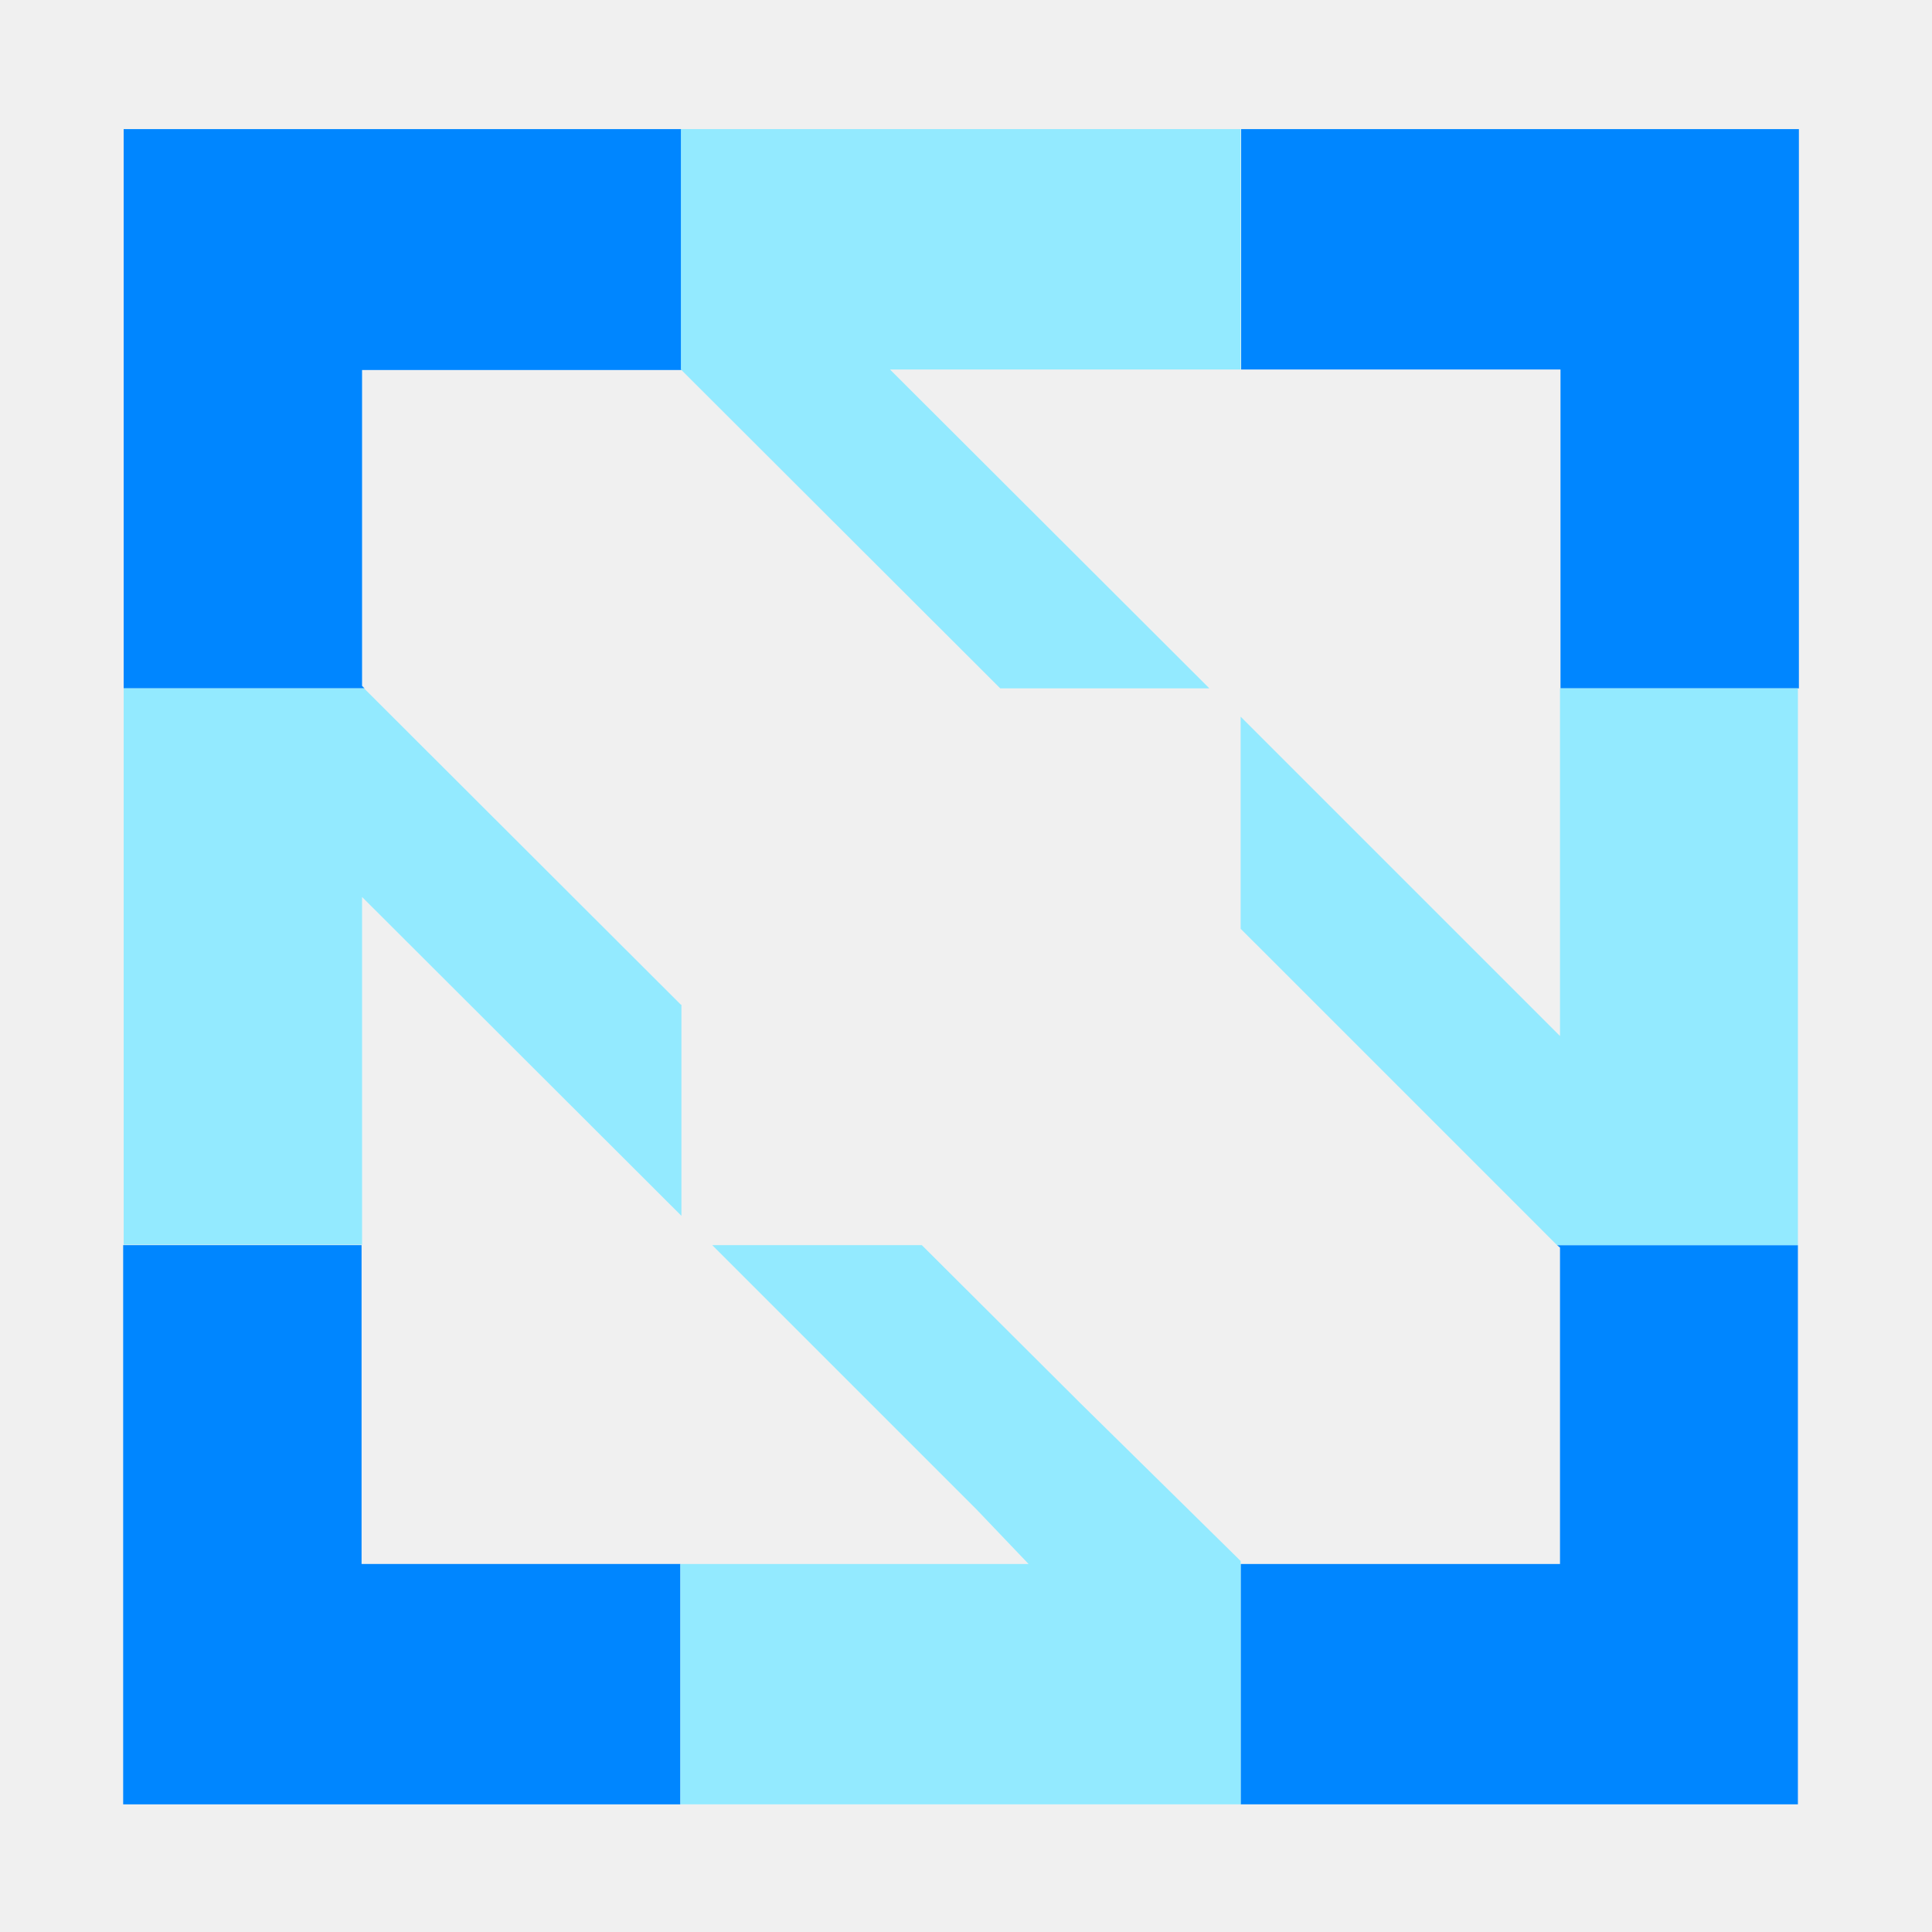
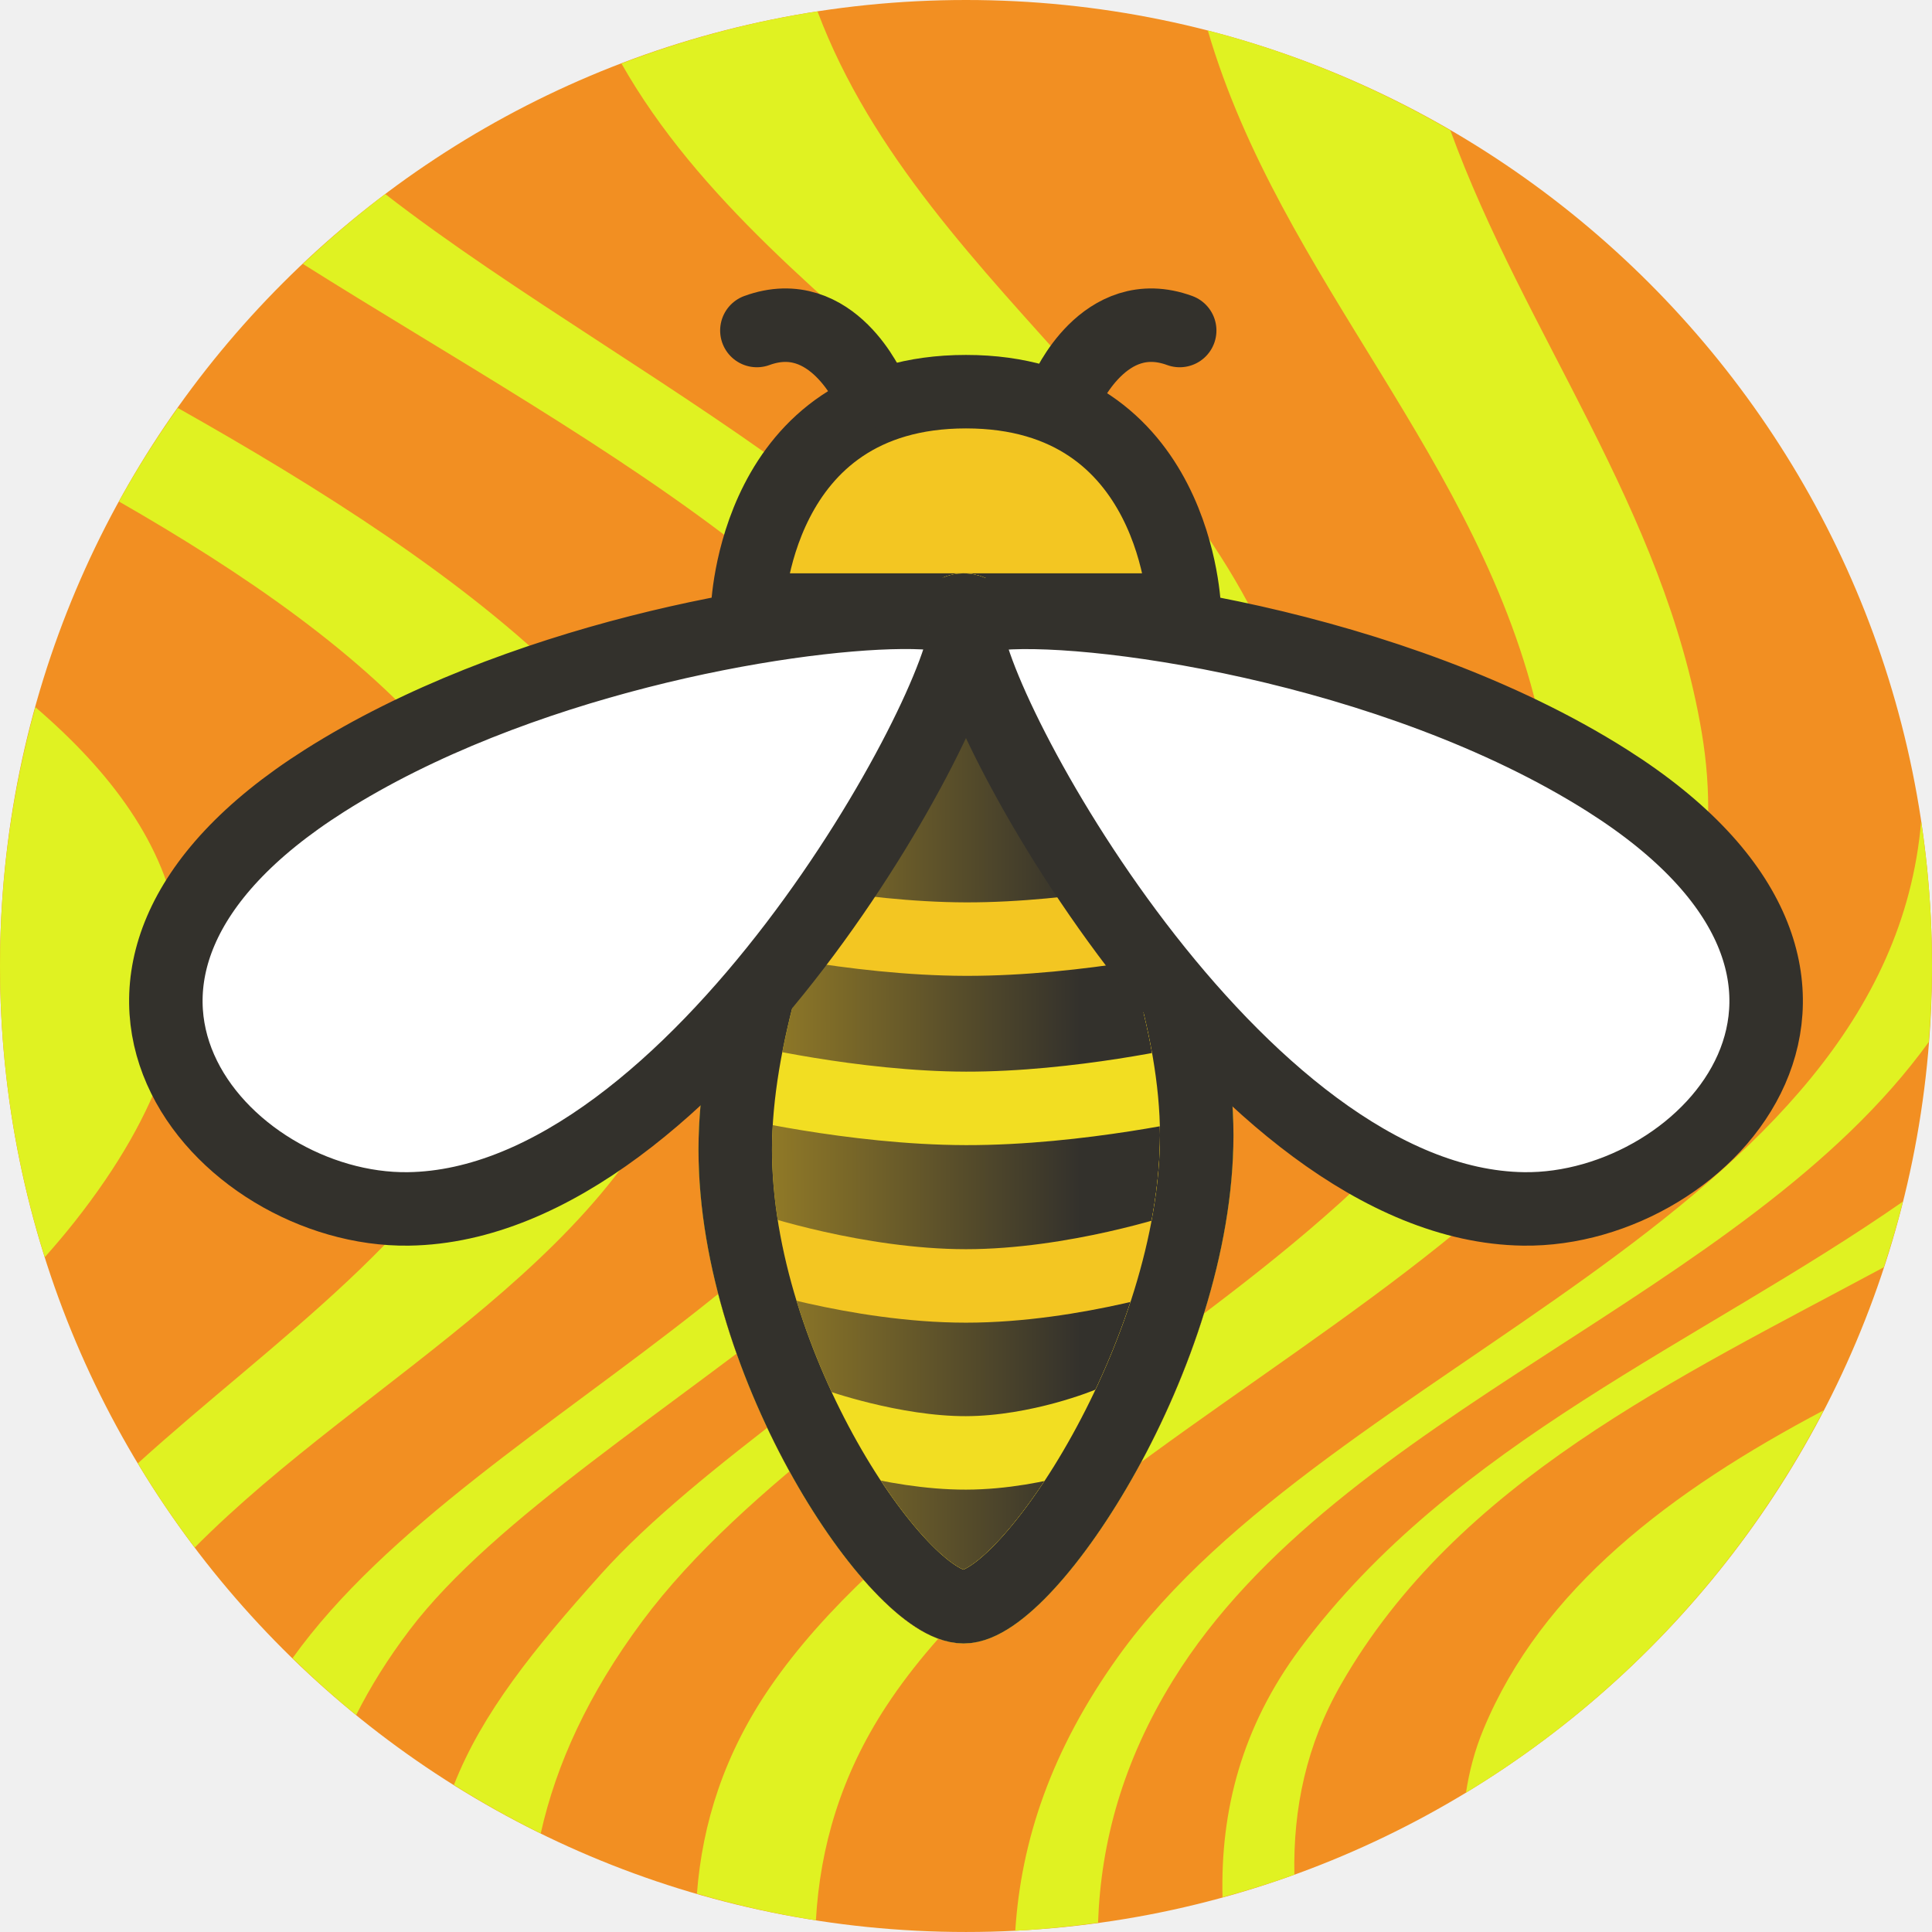
- <svg xmlns="http://www.w3.org/2000/svg" version="1.1" id="a" x="0px" y="0px" viewBox="0 0 389 389" style="enable-background:new 0 0 389 389;" xml:space="preserve">
-   <style type="text/css">
- 	.st0{fill:#0086FF;}
- 	.st1{fill:#93EAFF;}
- </style>
-   <g>
-     <path class="st0" d="M72.8,250.7h-48v112.6h112.2v-48.4H72.8V250.7z" />
-     <path class="st0" d="M314.1,251.2v63.7h-64.3v48.4h112.2V250.7h-48.5L314.1,251.2z" />
-     <path class="st0" d="M24.9,138.6h48.5l-0.5-0.5V74.5h64.3V26H24.9V138.6z" />
-     <path class="st0" d="M249.9,26v48.4h64.3v64.2h48V26C362.1,26,249.9,26,249.9,26z" />
-     <path class="st1" d="M243.5,138.6l-64.3-64.2h70.6V26H137.1v48.4l64.3,64.2H243.5z" />
-     <path class="st1" d="M185.6,250.7h-42.2l53.2,53.2l10.5,11h-70.1v48.4h112.8v-49l-32.1-31.6L185.6,250.7z" />
-     <path class="st1" d="M314.1,138.6v70l-11.1-11.1l-53.2-53.2V187l31.6,31.6l32.1,32.1h48.5V138.6H314.1L314.1,138.6z" />
-     <path class="st1" d="M137.1,202.3l-63.8-63.7H24.9v112h48v-70l64.3,64.2V202.3z" />
+ <svg xmlns="http://www.w3.org/2000/svg" xmlns:ns1="http://vectornator.io" xmlns:xlink="http://www.w3.org/1999/xlink" height="100%" stroke-miterlimit="10" style="fill-rule:nonzero;clip-rule:evenodd;stroke-linecap:round;stroke-linejoin:round;" version="1.1" viewBox="0 0 1024 1024" width="100%" xml:space="preserve" id="svg24">
+   <defs id="defs2">
+     <linearGradient gradientTransform="matrix(1.96824,1.96824,-1.96824,1.96824,889.271,-962.545)" gradientUnits="userSpaceOnUse" id="LinearGradient" x1="368.462" x2="242.331" y1="427.053" y2="553.614">
+       <stop offset="0.423" stop-color="#33312c" id="stop1" />
+       <stop offset="1" stop-color="#f3c622" id="stop2" />
+     </linearGradient>
+     <path d="M408.122 594.596C408.122 496.388 487.402 351.785 510.932 351.785C534.462 351.785 615.859 489.949 615.859 588.156C615.859 686.363 540.082 800.446 510.932 800.446C481.781 800.446 408.122 692.803 408.122 594.596Z" id="Fill" />
+     <path d="M408.122 594.596C408.122 496.388 487.402 351.785 510.932 351.785C534.462 351.785 615.859 489.949 615.859 588.156C615.859 686.363 540.082 800.446 510.932 800.446C481.781 800.446 408.122 692.803 408.122 594.596Z" id="Fill_2" />
+     <path d="M408.122 594.596C408.122 496.388 487.402 351.785 510.932 351.785C534.462 351.785 615.859 489.949 615.859 588.156C615.859 686.363 540.082 800.446 510.932 800.446C481.781 800.446 408.122 692.803 408.122 594.596Z" id="Fill_3" />
+     <path d="M408.132 487.086C408.132 487.086 460.956 499.819 512.01 499.917C563.063 500.015 615.868 487.825 615.868 487.825" id="Fill_4" />
+   </defs>
+   <g opacity="1" ns1:layerName="Group 12" id="g12" style="fill-rule:nonzero;clip-rule:evenodd;stroke-linecap:round;stroke-linejoin:round">
+     <path d="M0 511.997C0 229.229 229.229 0 511.997 0C794.771 0 1024 229.229 1024 511.997C1024 794.764 794.771 1023.99 511.997 1023.99C229.229 1023.99 0 794.764 0 511.997" fill="#f28f22" fill-rule="nonzero" opacity="1" stroke="none" ns1:layerName="path" id="path3" />
+     <g opacity="1" ns1:layerName="Group 13" id="g11">
+       <path d="M23.729 666.345C29.255 660.137 34.497 653.942 39.388 647.761C133.831 528.275 98.884 443.615 18.743 374.809C6.617 418.491 0.003 464.455 0.003 511.994C0.003 565.796 8.346 617.631 23.729 666.345" fill="#e0f222" fill-rule="nonzero" opacity="1" stroke="none" ns1:layerName="path" id="path4" />
+       <path d="M369.233 540.003C404.592 411.411 243.465 300.39 94.215 216.209C82.933 232.112 72.469 248.622 63.031 265.795C193.366 340.511 321.465 441.399 267.846 568.612C232.595 652.233 145.347 710.074 73.043 775.603C82.325 791.032 92.404 805.921 103.213 820.23C194.433 728.138 334.956 664.683 369.233 540.003" fill="#e0f222" fill-rule="nonzero" opacity="1" stroke="none" ns1:layerName="path" id="path5" />
+       <path d="M647.043 412.24C696.345 599.572 421.475 719.557 318.621 834.232C283.013 873.935 255.504 907.915 240.581 946.071C255.437 955.38 270.772 963.98 286.6 971.748C294.754 935.228 311.69 897.958 340.435 859.269C448.821 713.389 730.251 619.352 691.663 404.532C662.438 241.838 490.273 157.684 433.297 6.029C397.263 11.588 362.526 20.999 329.383 33.659C410.314 176.498 604.456 250.411 647.043 412.24" fill="#e0f222" fill-rule="nonzero" opacity="1" stroke="none" ns1:layerName="path" id="path6" />
+       <path d="M816.089 381.589C870.938 626.62 523.993 725.724 408.311 894.018C383.883 929.546 372.243 966.357 369.385 1003.72C389.922 1009.66 410.939 1014.46 432.448 1017.81C434.63 979.084 445.676 940.983 469.746 904.3C585.556 727.798 944.168 639.003 901.946 388.203C881.949 269.407 808.172 177.349 768.719 69.078C728.936 45.967 685.822 27.943 640.168 16.175C678.891 148.28 785.102 243.175 816.089 381.589" fill="#e0f222" fill-rule="nonzero" opacity="1" stroke="none" ns1:layerName="path" id="path7" />
+       <path d="M217.058 863.965C306.954 745.418 592.282 632.385 576.014 457.726C561.652 303.544 340.158 208.345 204.195 102.864C188.928 114.369 174.403 126.772 160.534 139.878C313.473 236.286 518.241 339.423 514.255 477.358C509.013 658.718 253.261 741.703 155.042 878.881C165.844 889.393 177.065 899.465 188.759 908.997C196.366 893.919 205.729 878.901 217.058 863.965" fill="#e0f222" fill-rule="nonzero" opacity="1" stroke="none" ns1:layerName="path" id="path8" />
+       <path d="M710.787 892.729C772.377 785.288 887.769 731.183 998.472 671.66C1002.22 660.223 1005.64 648.637 1008.59 636.855C900.955 711.734 770.425 764.353 689.094 873.725C658.12 915.38 646.798 959.791 647.967 1005.6C660.863 1002.05 673.59 998.109 686.054 993.603C685.318 958.616 692.418 924.764 710.787 892.729" fill="#e0f222" fill-rule="nonzero" opacity="1" stroke="none" ns1:layerName="path" id="path9" />
+       <path d="M786.212 916.681C781.666 927.652 778.713 938.839 777.004 950.155C857.355 901.454 923.12 831.21 966.572 747.508C885.35 790.426 817.18 841.964 786.212 916.681" fill="#e0f222" fill-rule="nonzero" opacity="1" stroke="none" ns1:layerName="path" id="path10" />
+       <path d="M1022.27 552.296C1023.31 538.981 1024 525.571 1024 511.999C1024 485.909 1022.02 460.292 1018.26 435.256C1000.29 645.725 704.564 722.043 592.773 877.866C557.043 927.675 541.174 975.795 538.12 1023.33C552.929 1022.59 567.534 1021.09 581.991 1019.11C583.477 976.497 595.076 933.68 621.815 890.438C710.002 747.822 924.862 687.123 1022.27 552.296" fill="#e0f222" fill-rule="nonzero" opacity="1" stroke="none" ns1:layerName="path" id="path11" />
+     </g>
+   </g>
+   <g opacity="1" ns1:layerName="Group 11" id="g24" style="fill-rule:nonzero;clip-rule:evenodd;stroke-linecap:round;stroke-linejoin:round;display:inline" transform="matrix(1.177423,0,0,1.177423,-90.84057,-90.86492)">
+     <path d="m 408.122,594.596 c 0,-98.208 79.28,-242.811 102.81,-242.811 23.53,0 104.927,138.164 104.927,236.371 0,98.207 -75.777,212.29 -104.927,212.29 -29.151,0 -102.81,-107.643 -102.81,-205.85 z" fill="url(#LinearGradient)" fill-rule="nonzero" opacity="1" stroke="#33312c" stroke-linecap="butt" stroke-linejoin="round" stroke-width="33.076" ns1:layerName="Oval 1" id="path12" style="fill:url(#LinearGradient)" />
+     <path d="m 413.689,351.785 c 0,0 2.592,-98.301 98.301,-98.301 95.71,0 98.302,98.301 98.302,98.301 z" fill="#f3c622" fill-rule="nonzero" opacity="1" stroke="#33312c" stroke-linecap="butt" stroke-linejoin="round" stroke-width="33.076" ns1:layerName="Oval 2" id="path13" />
+     <path d="m 469.02,253.484 c 0,0 -17.117,-39.975 -51.156,-27.528" fill="none" opacity="1" stroke="#33312c" stroke-linecap="round" stroke-linejoin="round" stroke-width="33.076" ns1:layerName="Curve 2" id="path14" />
+     <path d="m 557.039,253.484 c 0,0 17.117,-39.975 51.156,-27.528" fill="none" opacity="1" stroke="#33312c" stroke-linecap="round" stroke-linejoin="round" stroke-width="33.076" ns1:layerName="Curve 3" id="path15" />
+     <g opacity="1" ns1:layerName="Group 2" id="g17">
+       <use fill="none" opacity="1" stroke="#f2ac22" stroke-linecap="butt" stroke-linejoin="round" stroke-width="33.076" ns1:layerName="Oval 5" xlink:href="#Fill" id="use15" />
+       <clipPath clip-rule="nonzero" id="ClipPath">
+         <use xlink:href="#Fill" id="use16" />
+       </clipPath>
+       <g clip-path="url(#ClipPath)" id="g16">
+         <path d="m 408.122,563.285 c 0,0 52.824,12.733 103.878,12.831 51.054,0.097 103.859,-12.092 103.859,-12.092" fill="none" opacity="1" stroke="#f2de22" stroke-linecap="butt" stroke-linejoin="miter" stroke-width="33.076" ns1:layerName="Curve 4" id="path16" />
+       </g>
+     </g>
+     <g opacity="1" ns1:layerName="Group 3" id="g19">
+       <use fill="none" opacity="1" stroke="#f3c622" stroke-linecap="butt" stroke-linejoin="round" stroke-width="33.076" ns1:layerName="Oval 4" xlink:href="#Fill_2" id="use17" />
+       <clipPath clip-rule="nonzero" id="ClipPath_2">
+         <use xlink:href="#Fill_2" id="use18" />
+       </clipPath>
+       <g clip-path="url(#ClipPath_2)" id="g18">
+         <path d="m 413.689,639.504 c 0,0 49.16,16.535 98.311,16.535 49.151,0 98.292,-16.535 98.292,-16.535" fill="none" opacity="1" stroke="#f3c622" stroke-linecap="round" stroke-linejoin="miter" stroke-width="33.076" ns1:layerName="Curve 5" id="path18" />
+       </g>
+     </g>
+     <g opacity="1" ns1:layerName="Group 4" id="g21">
+       <use fill="none" opacity="1" stroke="#f2de22" stroke-linecap="butt" stroke-linejoin="round" stroke-width="33.076" ns1:layerName="Oval 3" xlink:href="#Fill_3" id="use19" />
+       <clipPath clip-rule="nonzero" id="ClipPath_3">
+         <use xlink:href="#Fill_3" id="use20" />
+       </clipPath>
+       <g clip-path="url(#ClipPath_3)" id="g20">
+         <path d="m 443.442,718.569 c 0,0 35.402,12.715 68.548,12.631 33.147,-0.084 64.037,-12.968 64.037,-12.968" fill="none" opacity="1" stroke="#f2de22" stroke-linecap="square" stroke-linejoin="miter" stroke-width="33.076" ns1:layerName="Curve 6" id="path20" />
+       </g>
+     </g>
+     <g opacity="1" ns1:layerName="Group 1" id="g23">
+       <use fill="none" opacity="1" stroke="#f3c622" stroke-linecap="butt" stroke-linejoin="miter" stroke-width="33.076" ns1:layerName="Curve 7" xlink:href="#Fill_4" id="use21" />
+       <clipPath clip-rule="nonzero" id="ClipPath_4">
+         <use xlink:href="#Fill_4" id="use22" />
+       </clipPath>
+       <g clip-path="url(#ClipPath_4)" id="g22">
+         <path d="m 408.122,594.596 c 0,-98.208 79.28,-242.811 102.81,-242.811 23.53,0 104.927,138.164 104.927,236.371 0,98.207 -75.777,212.29 -104.927,212.29 -29.151,0 -102.81,-107.643 -102.81,-205.85 z" fill="none" opacity="1" stroke="#f3c622" stroke-linecap="butt" stroke-linejoin="round" stroke-width="33.076" ns1:layerName="Oval 4" id="path22" />
+       </g>
+     </g>
+     <path d="m 408.122,594.596 c 0,-98.208 79.28,-242.811 102.81,-242.811 23.53,0 104.927,138.164 104.927,236.371 0,98.207 -75.777,212.29 -104.927,212.29 -29.151,0 -102.81,-107.643 -102.81,-205.85 z" fill="none" opacity="1" stroke="#33312c" stroke-linecap="butt" stroke-linejoin="round" stroke-width="33.076" ns1:layerName="Oval 3" id="path23" />
+     <path d="m 482.889,352.803 c -54.484,0.482 -174.112,21.593 -259.649,75.807 -139.458,88.389 -45.997,193.92 37.751,192.758 129.666,-1.799 250.994,-226.93 250.994,-262.607 0,-2.356 -3.876,-4.076 -10.846,-5.047 -4.737,-0.661 -10.902,-0.976 -18.25,-0.911 z m 29.096,5.958 c 0,35.677 121.328,260.808 250.994,262.607 83.748,1.162 177.252,-104.369 37.795,-192.758 -96.603,-61.227 -236.747,-80.203 -277.364,-74.956 -7.336,0.948 -11.425,2.686 -11.425,5.107 z" fill="#ffffff" fill-rule="nonzero" opacity="1" stroke="#33312c" stroke-linecap="butt" stroke-linejoin="round" stroke-width="33.076" ns1:layerName="Curve 1" id="path24" />
  </g>
</svg>
